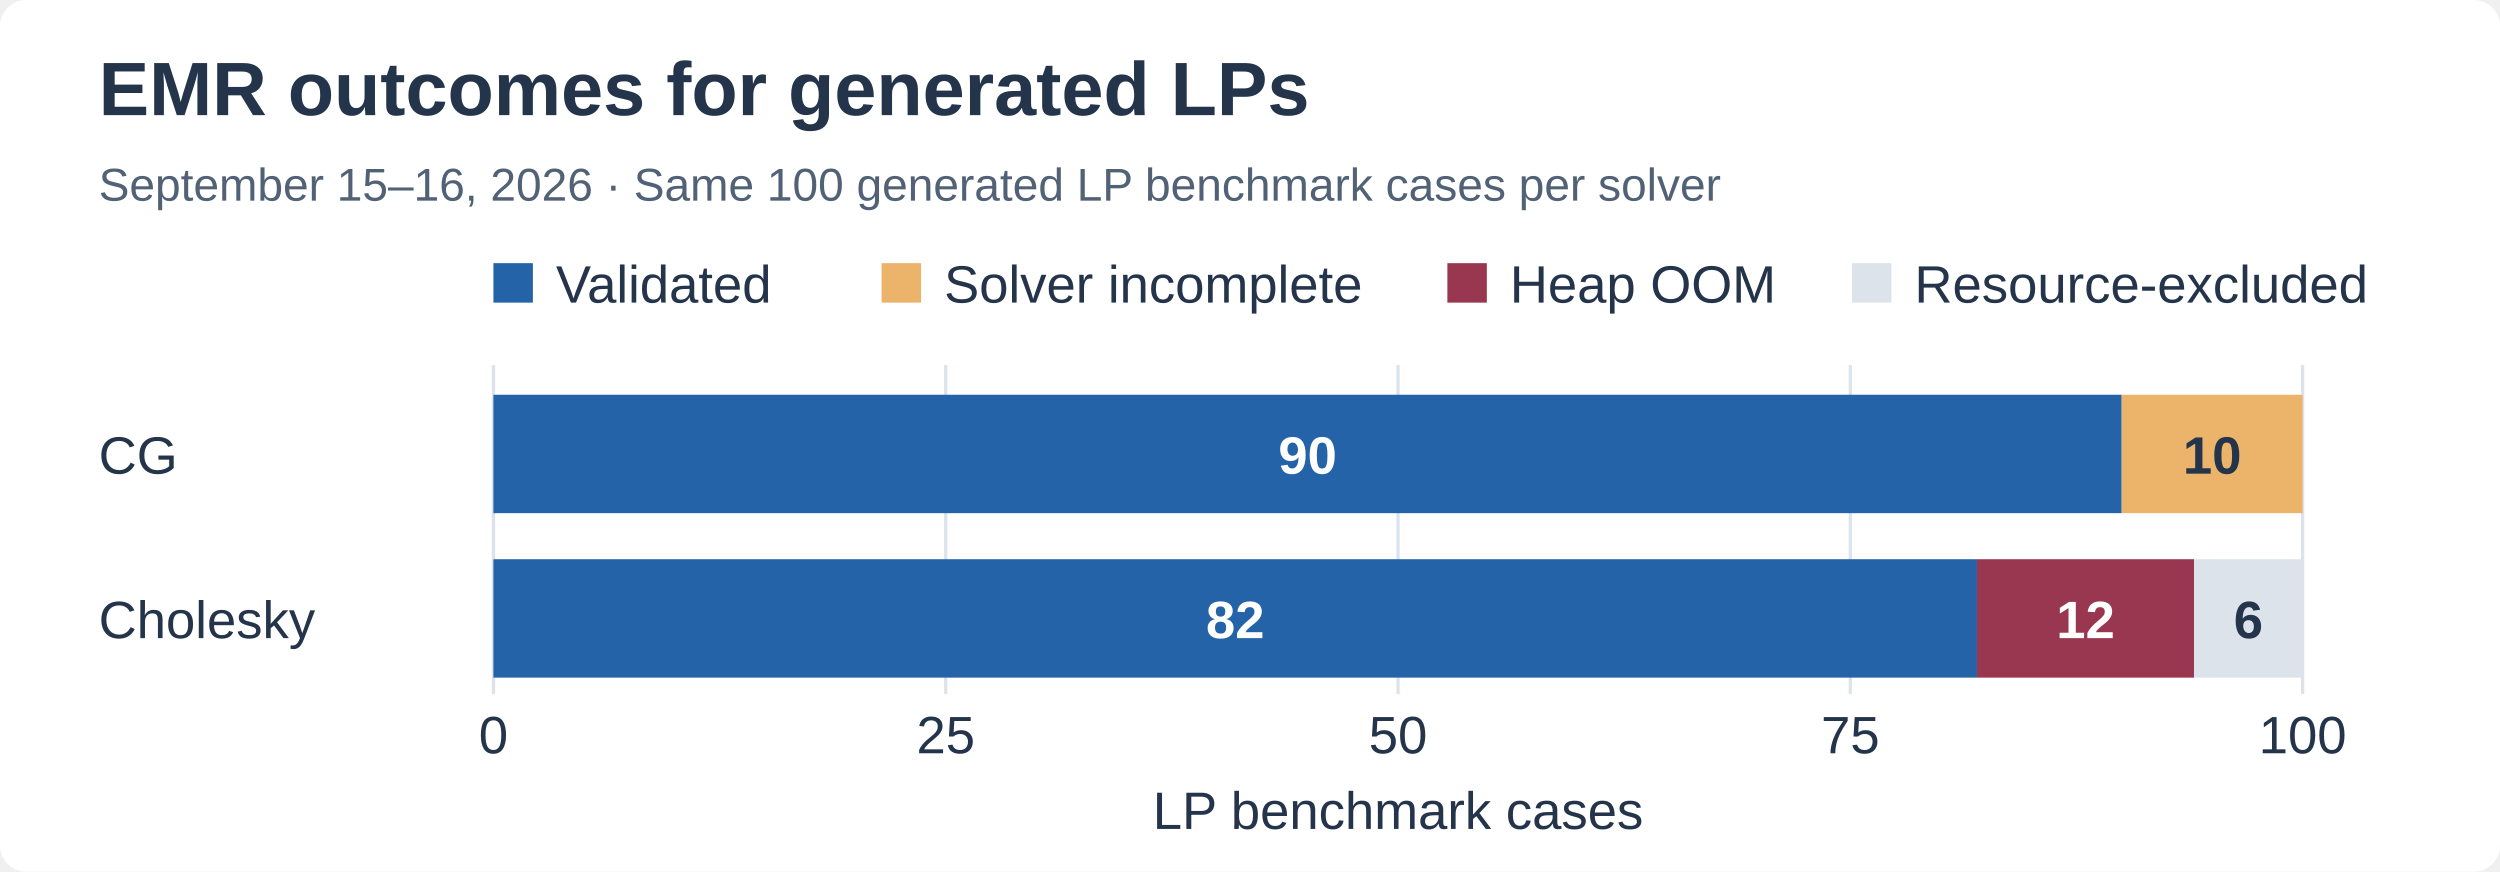
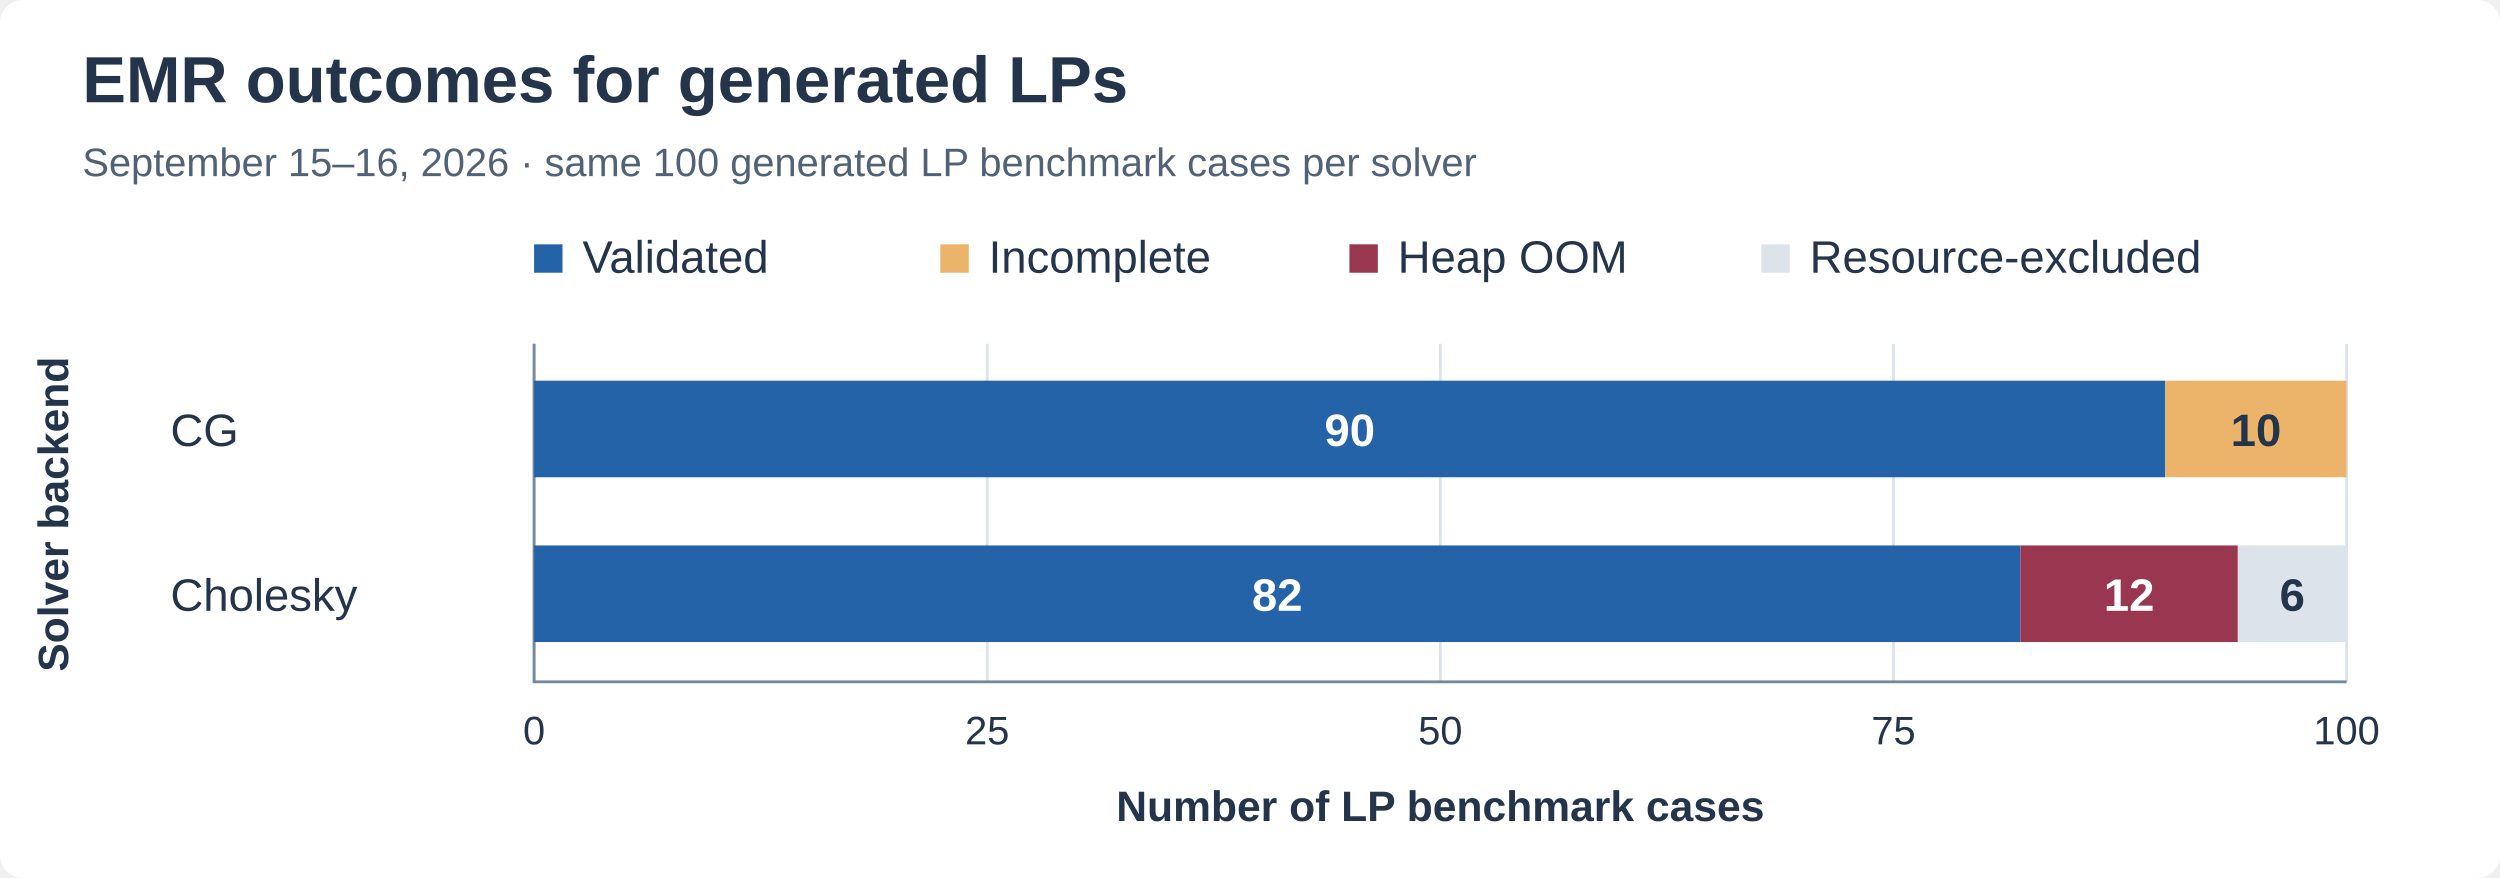
- <svg xmlns="http://www.w3.org/2000/svg" width="760" height="265" viewBox="0 0 760 265" role="img" aria-labelledby="title desc">
+ <svg xmlns="http://www.w3.org/2000/svg" width="880" height="309" viewBox="0 0 880 309" role="img" aria-labelledby="title desc">
  <style>
-     text { font: 16px Arial, Helvetica, sans-serif; fill: #24344a; }
+     text { font-family: Arial, Helvetica, sans-serif; font-size: 16px; fill: #24344a; }
    .title { font-size: 23px; font-weight: 700; }
-     .muted { font-size: 14px; fill: #526276; }
-     .grid { stroke: #dce3eb; }
+     .detail { font-size: 14px; fill: #526276; }
+     .axis-label { font-size: 15px; font-weight: 700; }
+     .tick { font-size: 14px; text-anchor: middle; }
+     .grid { fill: none; stroke: #dce3eb; }
+     .axis { fill: none; stroke: #77879a; }
    .validated { fill: #2463a8; }
    .incomplete { fill: #ecb46a; }
    .oom { fill: #98374f; }
    .excluded { fill: #dce3eb; }
    .count { font-weight: 700; text-anchor: middle; }
    .on-dark { fill: #fff; }
  </style>
-   <rect width="760" height="265" rx="8" fill="#fff" />
-   <text x="30" y="35" class="title">EMR outcomes for generated LPs</text>
-   <text x="30" y="61" class="muted">September 15–16, 2026 · Same 100 generated LP benchmark cases per solver</text>
-   <rect x="150" y="80" width="12" height="12" class="validated" />
-   <text x="169" y="92">Validated</text>
-   <rect x="268" y="80" width="12" height="12" class="incomplete" />
-   <text x="287" y="92">Solver incomplete</text>
-   <rect x="440" y="80" width="12" height="12" class="oom" />
-   <text x="459" y="92">Heap OOM</text>
-   <rect x="563" y="80" width="12" height="12" class="excluded" />
-   <text x="582" y="92">Resource-excluded</text>
-   <path d="M150 111v100 M287.5 111v100 M425 111v100 M562.5 111v100 M700 111v100" class="grid" fill="none" />
-   <text x="30" y="144">CG</text>
-   <rect x="150" y="120" width="495" height="36" class="validated" />
-   <rect x="645" y="120" width="55" height="36" class="incomplete" />
-   <text x="397.5" y="144" class="count on-dark">90</text>
-   <text x="672.5" y="144" class="count">10</text>
-   <text x="30" y="194">Cholesky</text>
-   <rect x="150" y="170" width="451" height="36" class="validated" />
-   <rect x="601" y="170" width="66" height="36" class="oom" />
-   <rect x="667" y="170" width="33" height="36" class="excluded" />
-   <text x="375.5" y="194" class="count on-dark">82</text>
-   <text x="634" y="194" class="count on-dark">12</text>
-   <text x="683.5" y="194" class="count">6</text>
-   <g text-anchor="middle" class="muted">
-     <text x="150" y="229">0</text>
-     <text x="287.5" y="229">25</text>
-     <text x="425" y="229">50</text>
-     <text x="562.5" y="229">75</text>
-     <text x="700" y="229">100</text>
-     <text x="425" y="252">LP benchmark cases</text>
+   <rect width="880" height="309" rx="8" fill="#fff" />
+   <text x="29" y="36" class="title">EMR outcomes for generated LPs</text>
+   <text x="29" y="62" class="detail">September 15–16, 2026 · same 100 generated LP benchmark cases per solver</text>
+   <rect x="188" y="86" width="10" height="10" class="validated" />
+   <text x="205" y="96">Validated</text>
+   <rect x="331" y="86" width="10" height="10" class="incomplete" />
+   <text x="348" y="96">Incomplete</text>
+   <rect x="475" y="86" width="10" height="10" class="oom" />
+   <text x="492" y="96">Heap OOM</text>
+   <rect x="620" y="86" width="10" height="10" class="excluded" />
+   <text x="637" y="96">Resource-excluded</text>
+   <path d="M188 121V240 M347.5 121V240 M507 121V240 M666.5 121V240 M826 121V240" class="grid" />
+   <path d="M188 121V240H826" class="axis" />
+   <text x="24" y="181" class="axis-label" text-anchor="middle" transform="rotate(-90 24 181)">Solver backend</text>
+   <text x="188" y="262" class="tick">0</text>
+   <text x="347.5" y="262" class="tick">25</text>
+   <text x="507" y="262" class="tick">50</text>
+   <text x="666.5" y="262" class="tick">75</text>
+   <text x="826" y="262" class="tick">100</text>
+   <text x="507" y="289" class="axis-label" text-anchor="middle">Number of LP benchmark cases</text>
+   <text x="60" y="157">CG</text>
+   <g aria-label="CG, Validated, 90 LP benchmark cases">
+     <rect x="188" y="134" width="574.2" height="34" class="validated" />
+     <text x="475.1" y="157" class="count on-dark">90</text>
+   </g>
+   <g aria-label="CG, Incomplete, 10 LP benchmark cases">
+     <rect x="762.2" y="134" width="63.8" height="34" class="incomplete" />
+     <text x="794.1" y="157" class="count">10</text>
+   </g>
+   <text x="60" y="215">Cholesky</text>
+   <g aria-label="Cholesky, Validated, 82 LP benchmark cases">
+     <rect x="188" y="192" width="523.16" height="34" class="validated" />
+     <text x="449.58" y="215" class="count on-dark">82</text>
+   </g>
+   <g aria-label="Cholesky, Heap OOM, 12 LP benchmark cases">
+     <rect x="711.16" y="192" width="76.56" height="34" class="oom" />
+     <text x="749.44" y="215" class="count on-dark">12</text>
+   </g>
+   <g aria-label="Cholesky, Resource-excluded, 6 LP benchmark cases">
+     <rect x="787.72" y="192" width="38.28" height="34" class="excluded" />
+     <text x="806.86" y="215" class="count">6</text>
  </g>
</svg>
